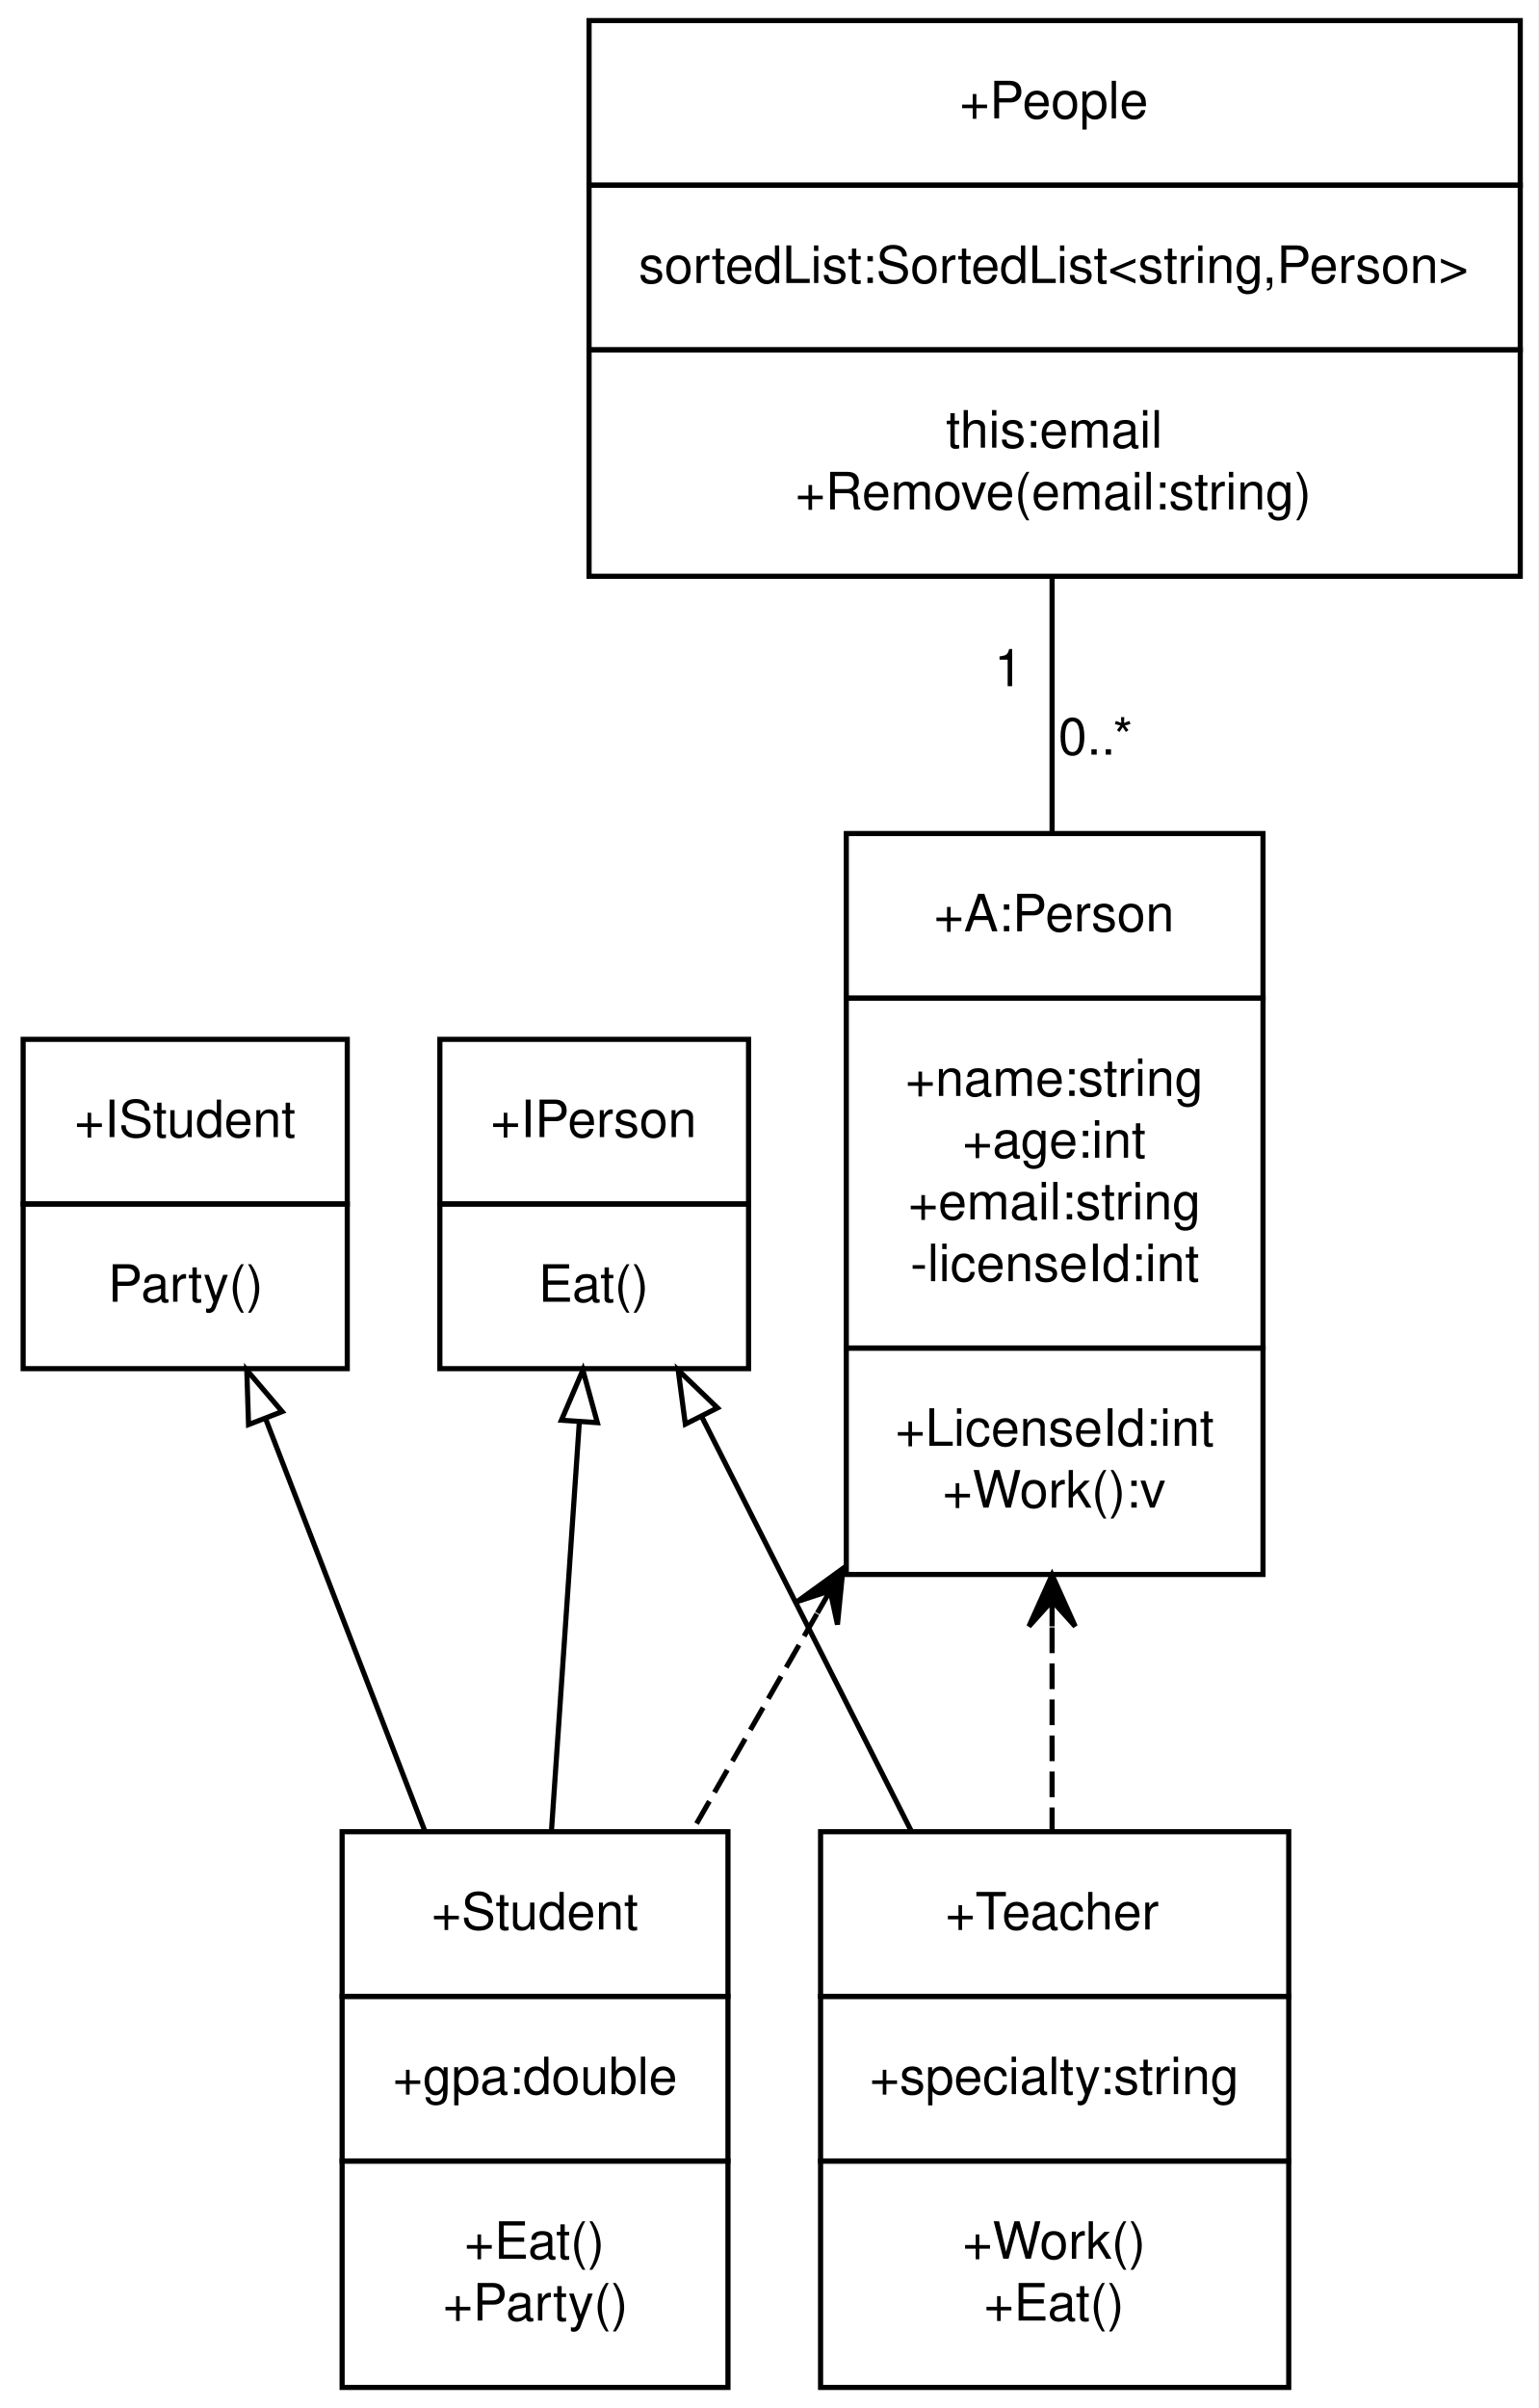
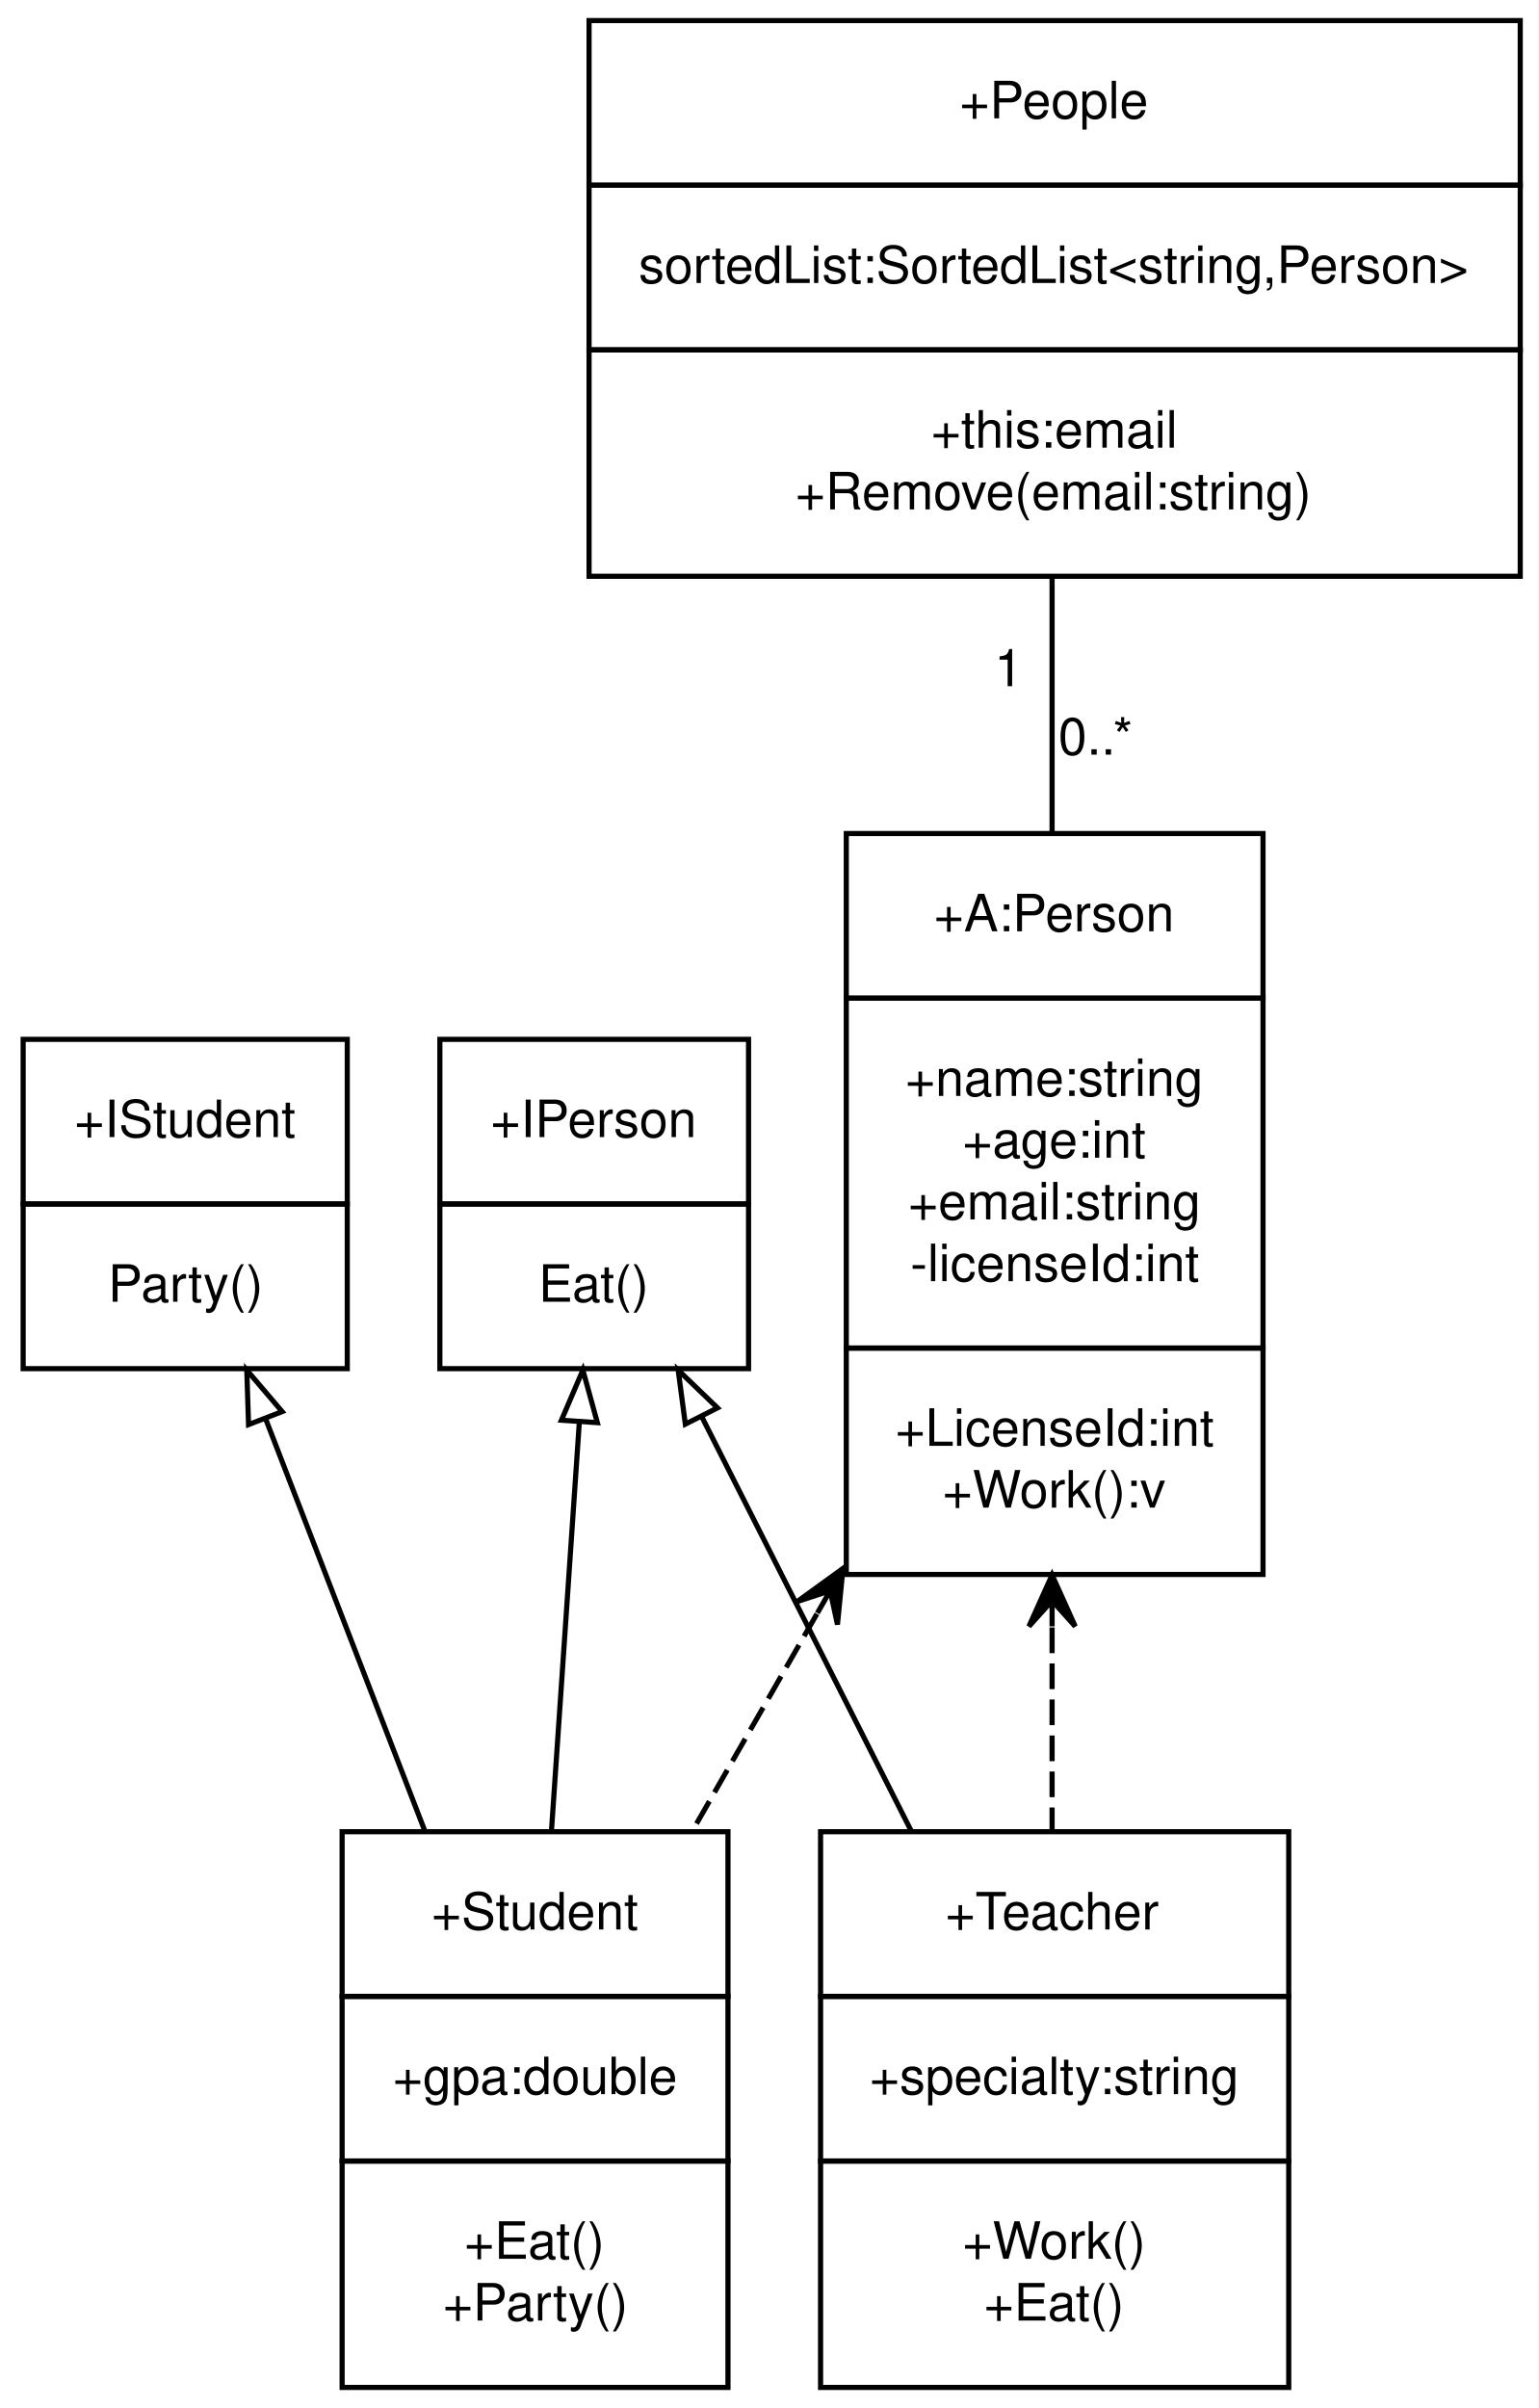
<svg xmlns="http://www.w3.org/2000/svg" width="299pt" height="468pt" viewBox="0.00 0.00 299.00 468.00">
  <g id="graph0" class="graph" transform="scale(1 1) rotate(0) translate(4 464)">
    <polygon fill="#ffffff" stroke="transparent" points="-4,4 -4,-464 295,-464 295,4 -4,4" />
    <g id="node1" class="node">
      <polygon fill="none" stroke="#000000" points="160.5,-270 160.5,-302 241.5,-302 241.5,-270 160.5,-270" />
      <text text-anchor="start" x="177.519" y="-283" font-family="Helvetica,sans-Serif" font-size="10.00" fill="#000000">+A:Person</text>
      <polygon fill="none" stroke="#000000" points="160.5,-202 160.5,-270 241.5,-270 241.5,-202 160.5,-202" />
      <text text-anchor="start" x="171.965" y="-251" font-family="Helvetica,sans-Serif" font-size="10.00" fill="#000000">+name:string</text>
      <text text-anchor="start" x="183.074" y="-239" font-family="Helvetica,sans-Serif" font-size="10.00" fill="#000000">+age:int</text>
      <text text-anchor="start" x="172.526" y="-227" font-family="Helvetica,sans-Serif" font-size="10.00" fill="#000000">+email:string</text>
      <text text-anchor="start" x="172.941" y="-215" font-family="Helvetica,sans-Serif" font-size="10.00" fill="#000000">-licenseId:int</text>
      <polygon fill="none" stroke="#000000" points="160.5,-158 160.5,-202 241.5,-202 241.5,-158 160.5,-158" />
      <text text-anchor="start" x="170.016" y="-183" font-family="Helvetica,sans-Serif" font-size="10.00" fill="#000000">+LicenseId:int</text>
      <text text-anchor="start" x="179.198" y="-171" font-family="Helvetica,sans-Serif" font-size="10.00" fill="#000000">+Work():v</text>
    </g>
    <g id="node2" class="node">
      <polygon fill="none" stroke="#000000" points="62.5,-76 62.5,-108 137.5,-108 137.5,-76 62.5,-76" />
      <text text-anchor="start" x="79.849" y="-89" font-family="Helvetica,sans-Serif" font-size="10.00" fill="#000000">+Student</text>
      <polygon fill="none" stroke="#000000" points="62.5,-44 62.5,-76 137.5,-76 137.5,-44 62.5,-44" />
      <text text-anchor="start" x="72.346" y="-57" font-family="Helvetica,sans-Serif" font-size="10.00" fill="#000000">+gpa:double</text>
      <polygon fill="none" stroke="#000000" points="62.5,0 62.5,-44 137.5,-44 137.5,0 62.5,0" />
      <text text-anchor="start" x="86.248" y="-25" font-family="Helvetica,sans-Serif" font-size="10.00" fill="#000000">+Eat()</text>
      <text text-anchor="start" x="82.084" y="-13" font-family="Helvetica,sans-Serif" font-size="10.00" fill="#000000">+Party()</text>
    </g>
    <g id="edge1" class="edge">
      <path fill="none" stroke="#000000" stroke-dasharray="5,2" d="M154.788,-150.343C146.6,-136.075 138.242,-121.511 130.587,-108.172" />
      <polygon fill="#000000" stroke="#000000" points="159.856,-159.175 150.976,-152.741 157.367,-154.838 154.879,-150.501 154.879,-150.501 154.879,-150.501 157.367,-154.838 158.782,-148.262 159.856,-159.175 159.856,-159.175" />
    </g>
    <g id="node3" class="node">
      <polygon fill="none" stroke="#000000" points="155.5,-76 155.5,-108 246.5,-108 246.5,-76 155.5,-76" />
      <text text-anchor="start" x="179.744" y="-89" font-family="Helvetica,sans-Serif" font-size="10.00" fill="#000000">+Teacher</text>
      <polygon fill="none" stroke="#000000" points="155.5,-44 155.5,-76 246.5,-76 246.5,-44 155.5,-44" />
      <text text-anchor="start" x="165.022" y="-57" font-family="Helvetica,sans-Serif" font-size="10.00" fill="#000000">+specialty:string</text>
      <polygon fill="none" stroke="#000000" points="155.5,0 155.5,-44 246.5,-44 246.5,0 155.5,0" />
      <text text-anchor="start" x="183.088" y="-25" font-family="Helvetica,sans-Serif" font-size="10.00" fill="#000000">+Work()</text>
      <text text-anchor="start" x="187.248" y="-13" font-family="Helvetica,sans-Serif" font-size="10.00" fill="#000000">+Eat()</text>
    </g>
    <g id="edge2" class="edge">
      <path fill="none" stroke="#000000" stroke-dasharray="5,2" d="M200.5,-147.707C200.5,-134.296 200.5,-120.709 200.5,-108.196" />
      <polygon fill="#000000" stroke="#000000" points="200.5,-157.906 196,-147.906 200.5,-152.906 200.5,-147.906 200.5,-147.906 200.5,-147.906 200.5,-152.906 205,-147.906 200.5,-157.906 200.5,-157.906" />
    </g>
    <g id="node4" class="node">
      <polygon fill="none" stroke="#000000" points="110.5,-428 110.5,-460 291.5,-460 291.5,-428 110.5,-428" />
      <text text-anchor="start" x="182.518" y="-441" font-family="Helvetica,sans-Serif" font-size="10.00" fill="#000000">+People</text>
      <polygon fill="none" stroke="#000000" points="110.5,-396 110.5,-428 291.5,-428 291.5,-396 110.5,-396" />
      <text text-anchor="start" x="120.145" y="-409" font-family="Helvetica,sans-Serif" font-size="10.00" fill="#000000">sortedList:SortedList&lt;string,Person&gt;</text>
      <polygon fill="none" stroke="#000000" points="110.5,-352 110.5,-396 291.5,-396 291.5,-352 110.5,-352" />
-       <text text-anchor="start" x="179.889" y="-377" font-family="Helvetica,sans-Serif" font-size="10.00" fill="#000000">this:email</text>
+       <text text-anchor="start" x="176.97" y="-377" font-family="Helvetica,sans-Serif" font-size="10.00" fill="#000000">+this:email</text>
      <text text-anchor="start" x="150.584" y="-365" font-family="Helvetica,sans-Serif" font-size="10.00" fill="#000000">+Remove(email:string)</text>
    </g>
    <g id="edge6" class="edge">
      <path fill="none" stroke="#000000" d="M200.5,-351.758C200.5,-336.103 200.5,-318.767 200.5,-302.204" />
      <text text-anchor="middle" x="208.952" y="-317.33" font-family="Helvetica,sans-Serif" font-size="10.00" fill="#000000">0..*</text>
      <text text-anchor="middle" x="192.048" y="-330.632" font-family="Helvetica,sans-Serif" font-size="10.00" fill="#000000">1</text>
    </g>
    <g id="node5" class="node">
      <polygon fill="none" stroke="#000000" points="81.5,-230 81.5,-262 141.5,-262 141.5,-230 81.5,-230" />
      <text text-anchor="start" x="91.353" y="-243" font-family="Helvetica,sans-Serif" font-size="10.00" fill="#000000">+IPerson</text>
      <polygon fill="none" stroke="#000000" points="81.5,-198 81.5,-230 141.5,-230 141.5,-198 81.5,-198" />
      <text text-anchor="start" x="100.668" y="-211" font-family="Helvetica,sans-Serif" font-size="10.00" fill="#000000">Eat()</text>
    </g>
    <g id="edge3" class="edge">
      <path fill="none" stroke="#000000" d="M108.607,-187.574C106.982,-163.732 104.936,-133.727 103.195,-108.197" />
      <polygon fill="none" stroke="#000000" points="105.127,-187.98 109.299,-197.719 112.111,-187.504 105.127,-187.98" />
    </g>
    <g id="edge5" class="edge">
      <path fill="none" stroke="#000000" d="M132.469,-188.533C144.602,-164.541 160.01,-134.07 173.094,-108.197" />
      <polygon fill="none" stroke="#000000" points="129.213,-187.215 127.824,-197.719 135.46,-190.374 129.213,-187.215" />
    </g>
    <g id="node6" class="node">
      <polygon fill="none" stroke="#000000" points=".5,-230 .5,-262 63.5,-262 63.5,-230 .5,-230" />
      <text text-anchor="start" x="10.46" y="-243" font-family="Helvetica,sans-Serif" font-size="10.00" fill="#000000">+IStudent</text>
      <polygon fill="none" stroke="#000000" points=".5,-198 .5,-230 63.5,-230 63.5,-198 .5,-198" />
      <text text-anchor="start" x="17.003" y="-211" font-family="Helvetica,sans-Serif" font-size="10.00" fill="#000000">Party()</text>
    </g>
    <g id="edge4" class="edge">
      <path fill="none" stroke="#000000" d="M47.645,-188.214C56.895,-164.271 68.608,-133.956 78.56,-108.197" />
      <polygon fill="none" stroke="#000000" points="44.312,-187.13 43.972,-197.719 50.841,-189.652 44.312,-187.13" />
    </g>
  </g>
</svg>
